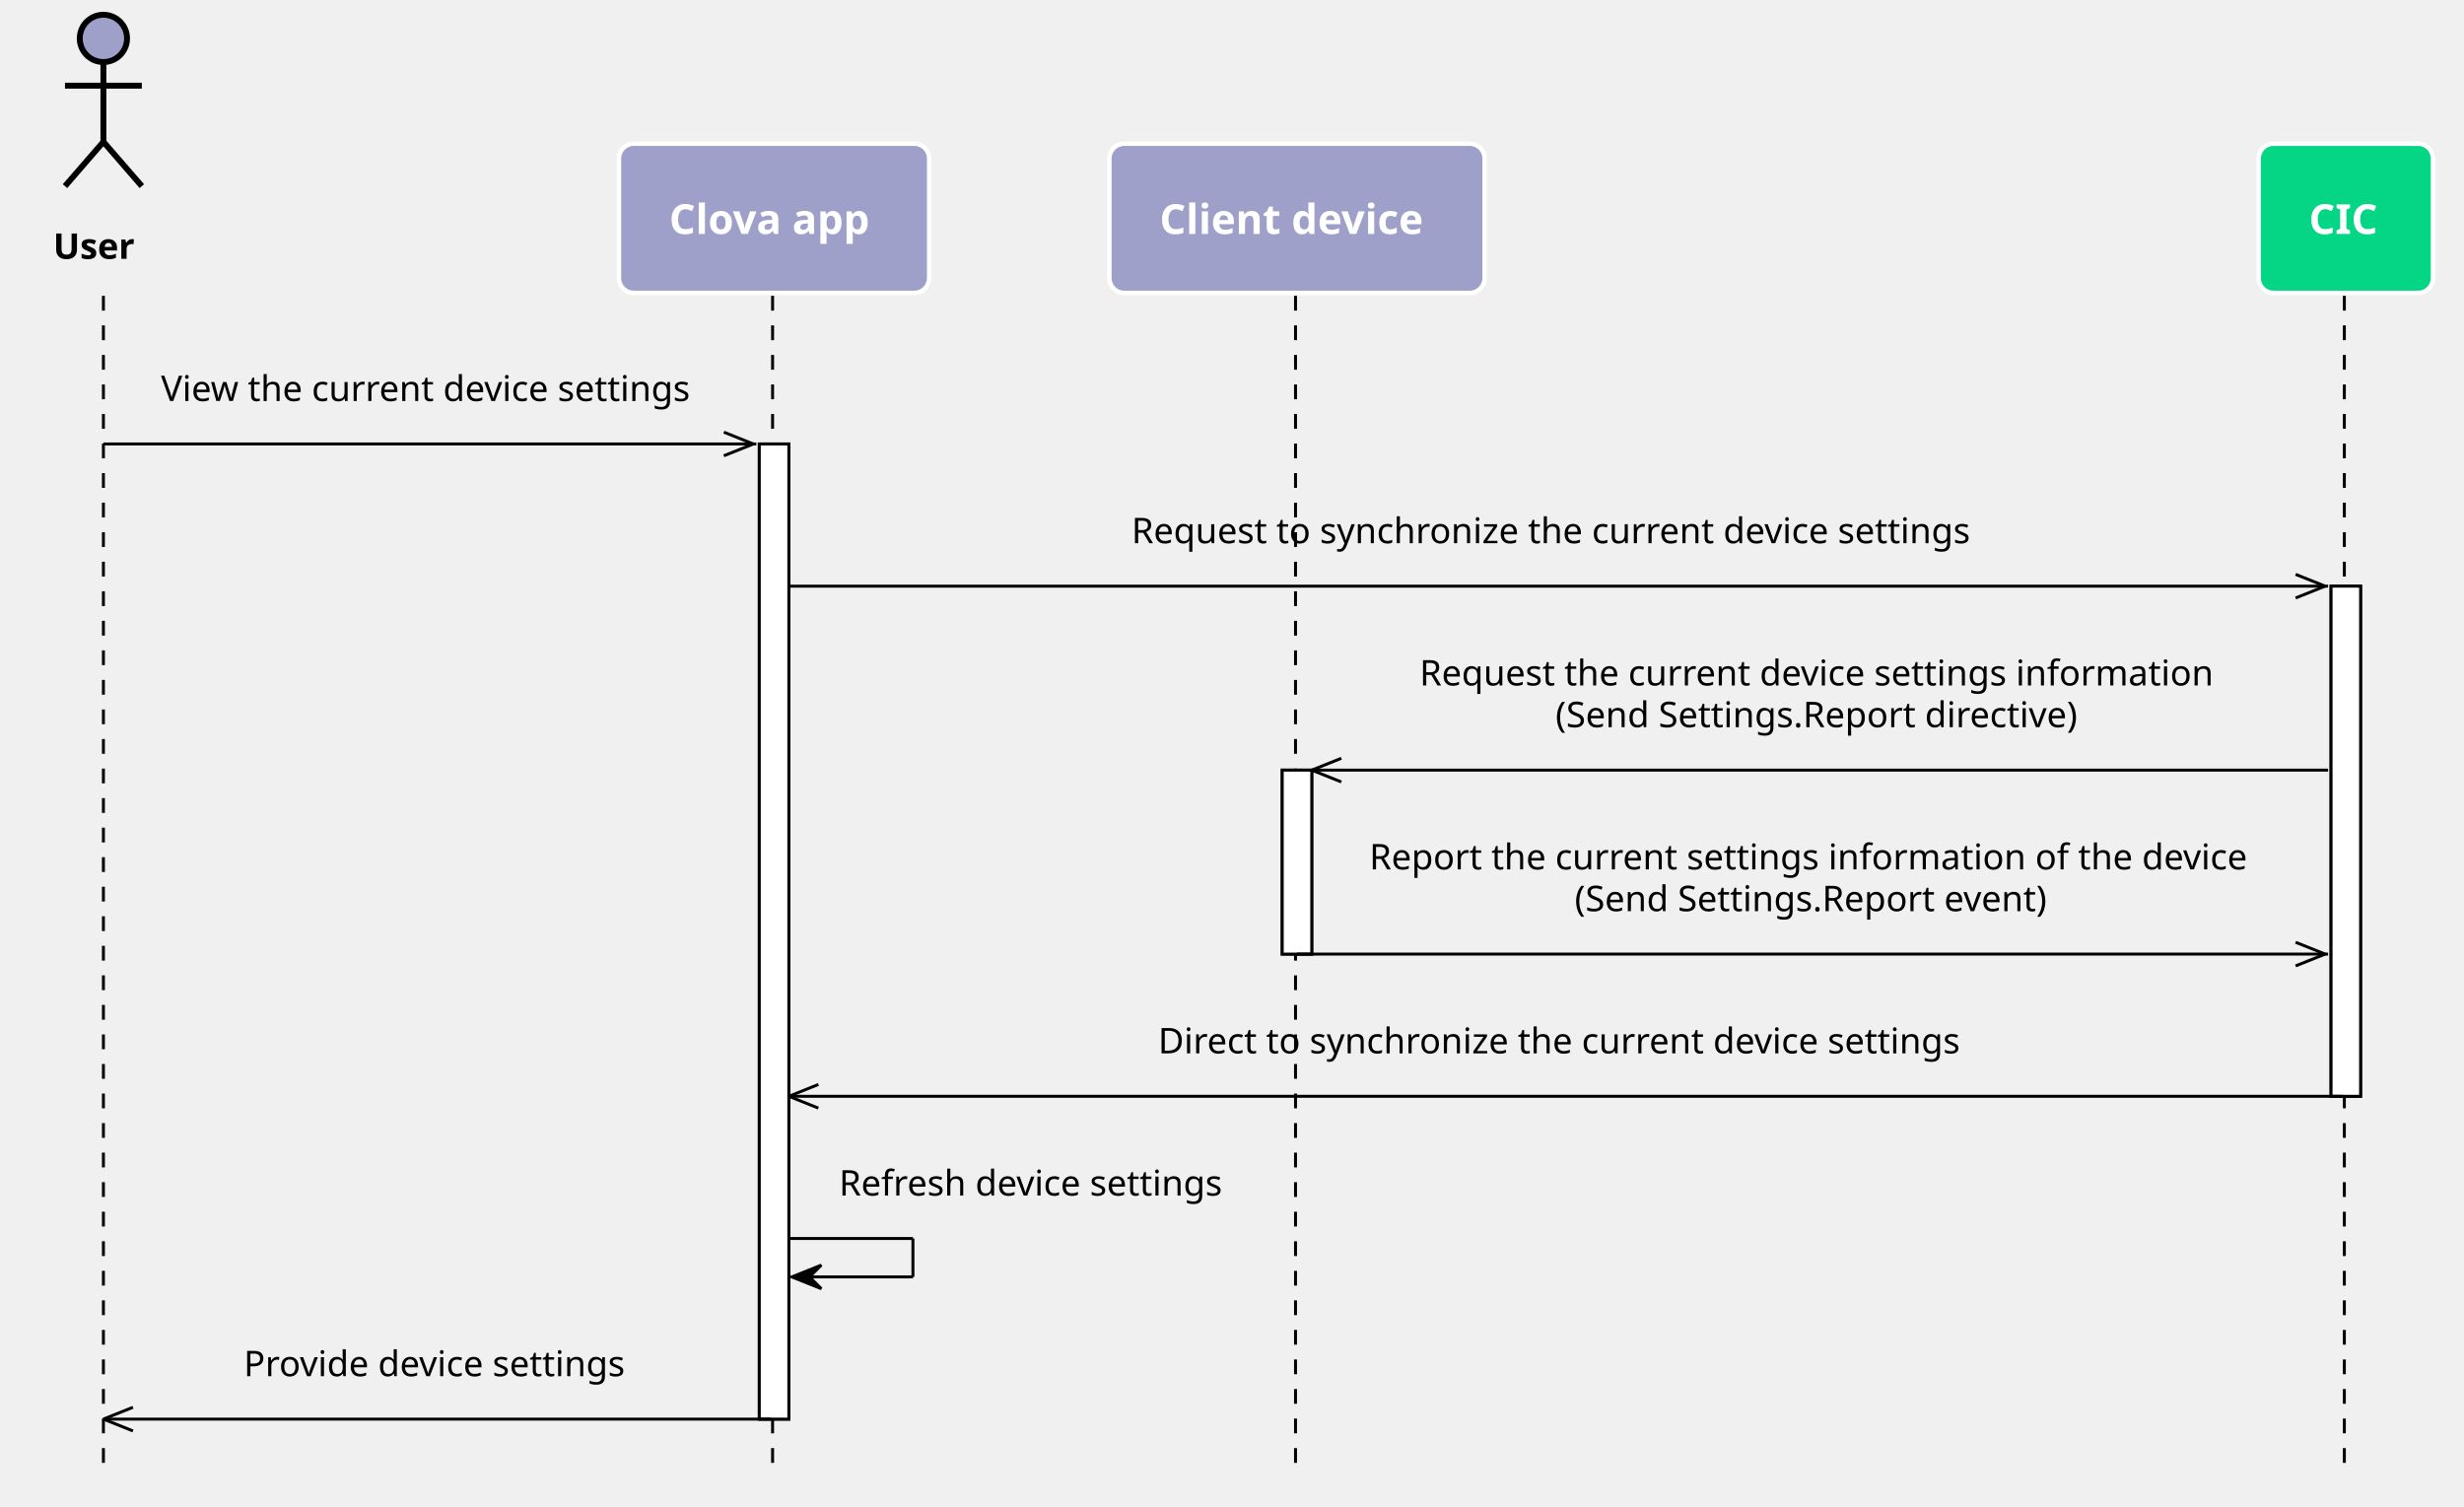
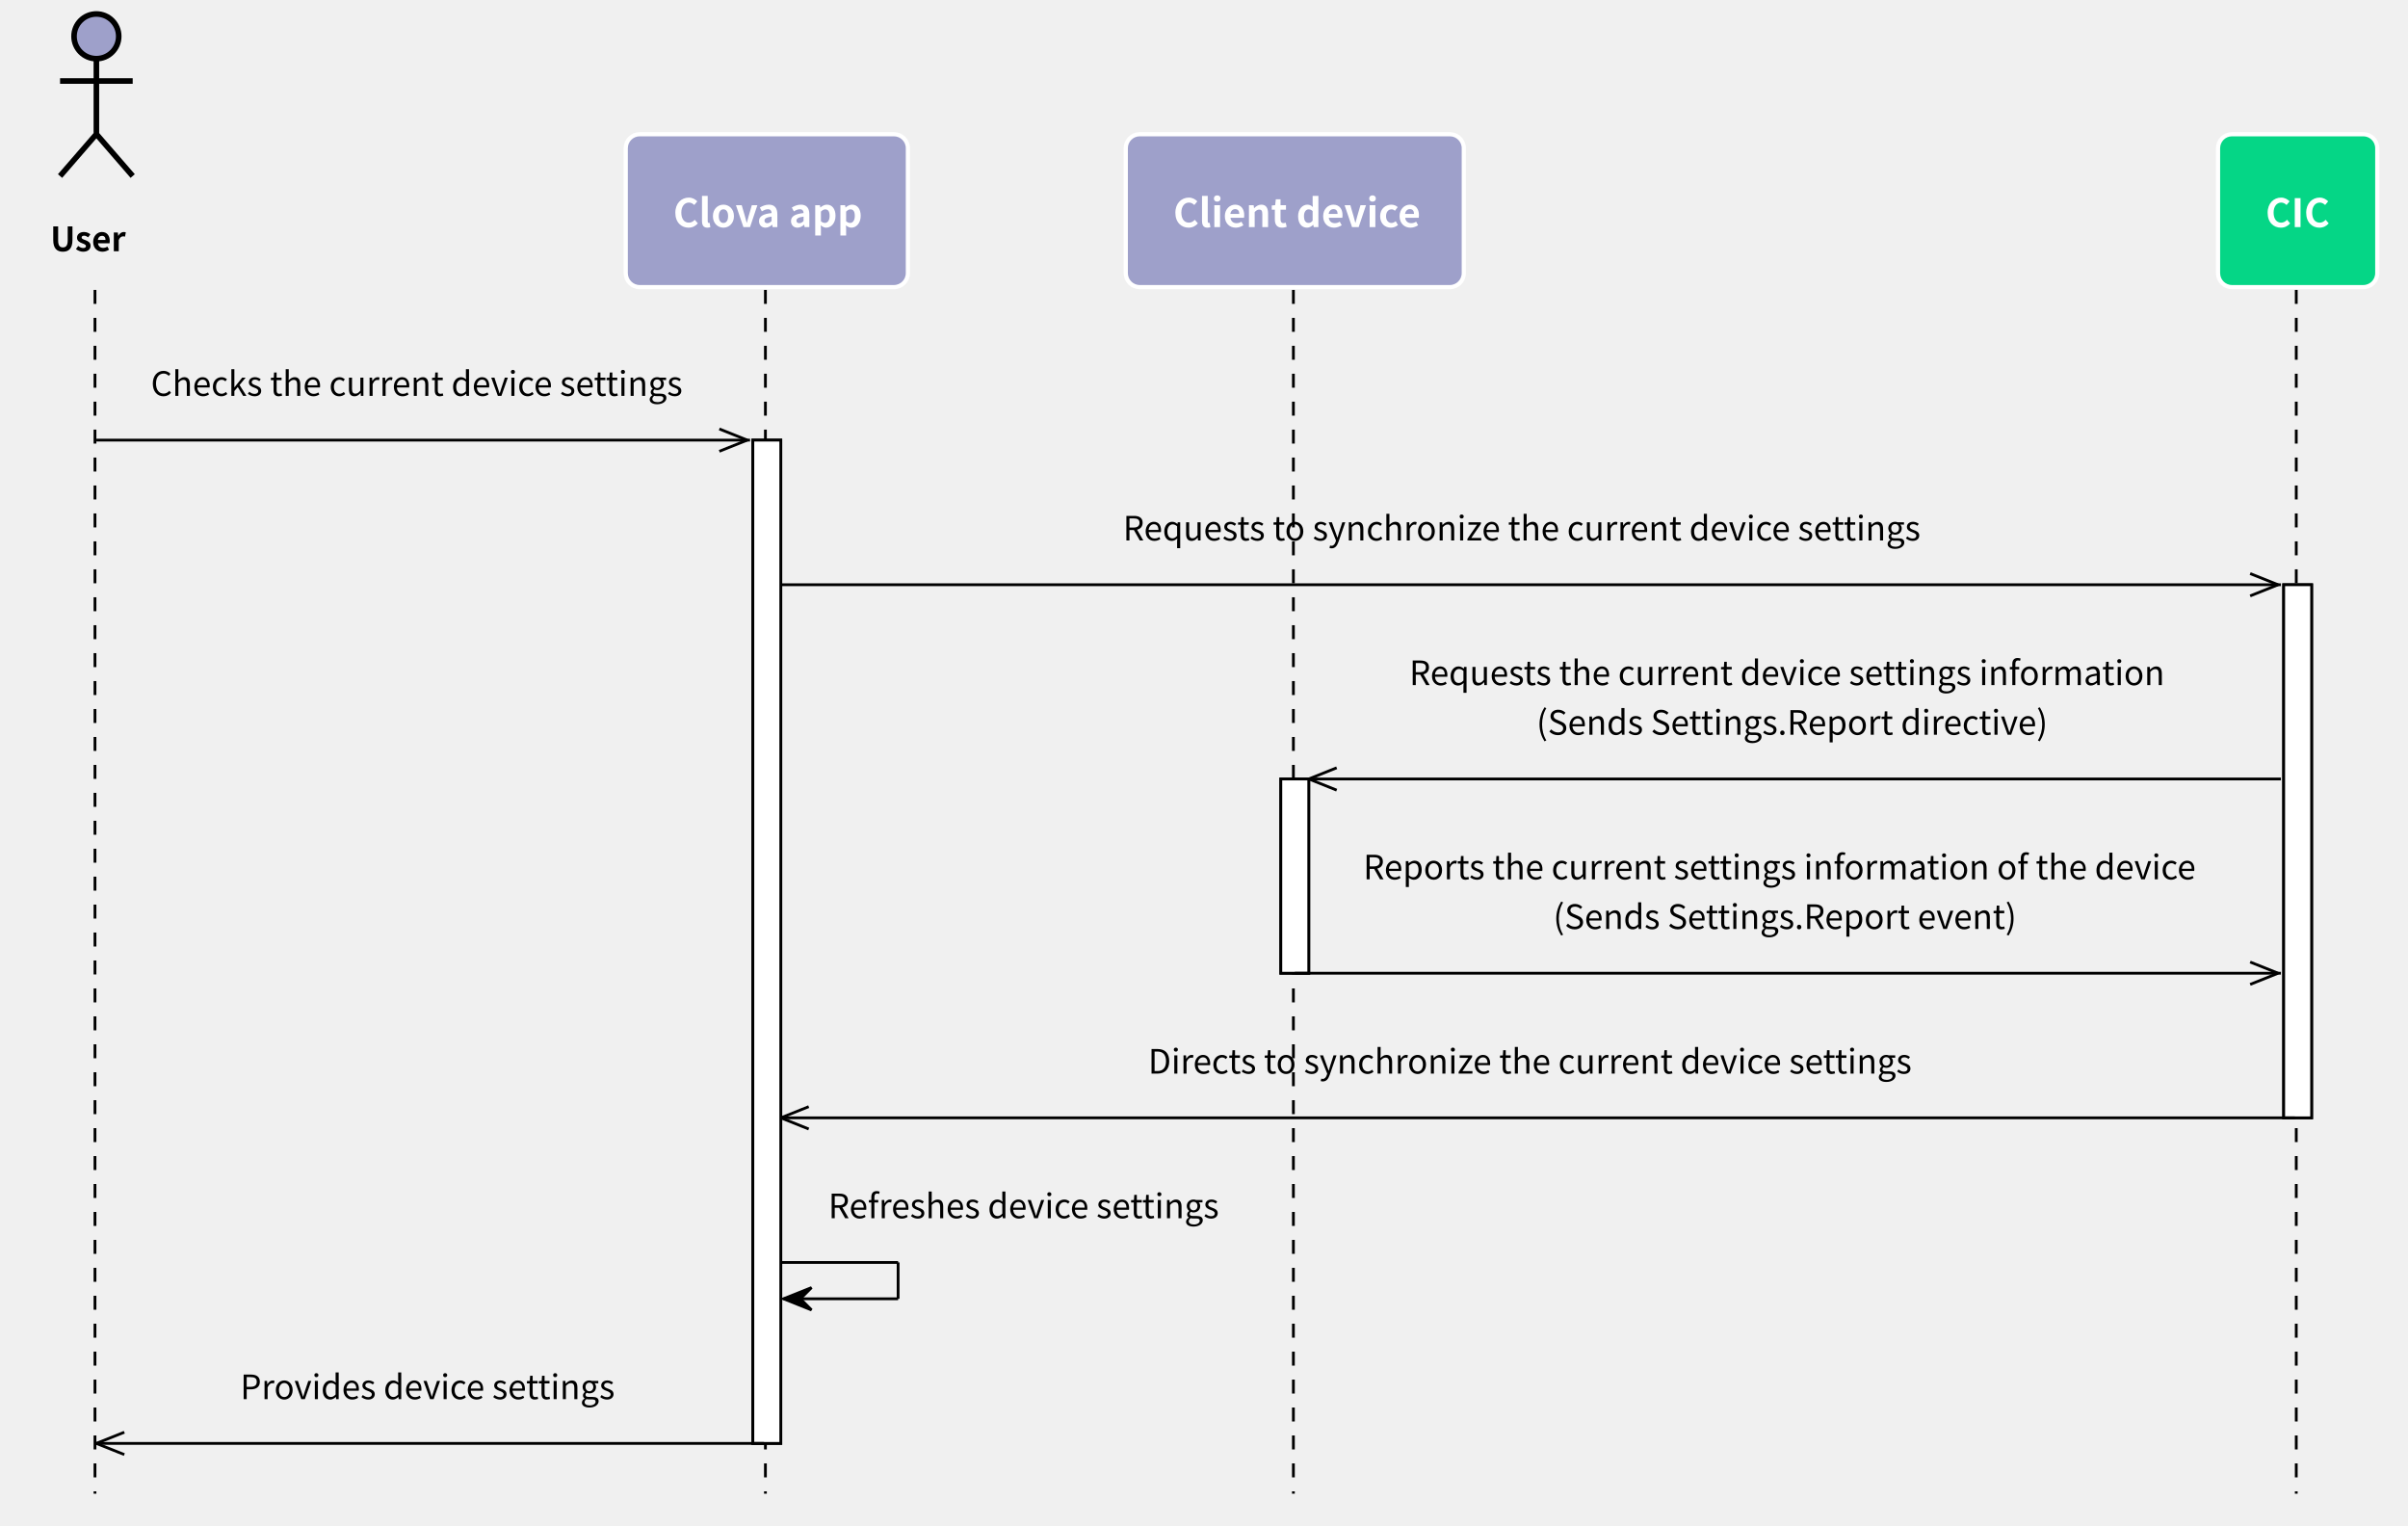
- <svg xmlns="http://www.w3.org/2000/svg" contentScriptType="application/ecmascript" contentStyleType="text/css" height="510px" preserveAspectRatio="none" style="width:834px;height:510px;" version="1.1" viewBox="0 0 834 510" width="834px" zoomAndPan="magnify">
+ <svg xmlns="http://www.w3.org/2000/svg" contentScriptType="application/ecmascript" contentStyleType="text/css" height="546px" preserveAspectRatio="none" style="width:862px;height:546px;" version="1.1" viewBox="0 0 862 546" width="862px" zoomAndPan="magnify">
  <defs />
  <g>
-     <rect fill="#FFFFFF" height="330.062" style="stroke: #000000; stroke-width: 1.0;" width="10" x="257" y="150.266" />
-     <rect fill="#FFFFFF" height="62.266" style="stroke: #000000; stroke-width: 1.0;" width="10" x="434" y="260.664" />
-     <rect fill="#FFFFFF" height="172.664" style="stroke: #000000; stroke-width: 1.0;" width="10" x="789" y="198.398" />
-     <line style="stroke: #000000; stroke-width: 1.0; stroke-dasharray: 5.0,5.0;" x1="35" x2="35" y1="100.133" y2="498.328" />
-     <line style="stroke: #000000; stroke-width: 1.0; stroke-dasharray: 5.0,5.0;" x1="261.5" x2="261.5" y1="100.133" y2="498.328" />
-     <line style="stroke: #000000; stroke-width: 1.0; stroke-dasharray: 5.0,5.0;" x1="438.5" x2="438.5" y1="100.133" y2="498.328" />
-     <line style="stroke: #000000; stroke-width: 1.0; stroke-dasharray: 5.0,5.0;" x1="793.5" x2="793.5" y1="100.133" y2="498.328" />
-     <text fill="#000000" font-family="sans-serif" font-size="12" font-weight="bold" lengthAdjust="spacingAndGlyphs" textLength="28" x="18" y="87.602">User</text>
-     <ellipse cx="35" cy="13" fill="#9EA0CA" rx="8" ry="8" style="stroke: #000000; stroke-width: 2.0;" />
-     <path d="M35,21 L35,48 M22,29 L48,29 M35,48 L22,63 M35,48 L48,63 " fill="none" style="stroke: #000000; stroke-width: 2.0;" />
-     <rect fill="#9EA0CA" height="50.488" rx="5" ry="5" style="stroke: #FFFFFF; stroke-width: 1.5;" width="105" x="209.5" y="48.645" />
-     <text fill="#FFFFFF" font-family="sans-serif" font-size="14" font-weight="bold" lengthAdjust="spacingAndGlyphs" textLength="71" x="226.5" y="79.18">Clova app</text>
-     <rect fill="#9EA0CA" height="50.488" rx="5" ry="5" style="stroke: #FFFFFF; stroke-width: 1.5;" width="127" x="375.5" y="48.645" />
-     <text fill="#FFFFFF" font-family="sans-serif" font-size="14" font-weight="bold" lengthAdjust="spacingAndGlyphs" textLength="93" x="392.5" y="79.18">Client device</text>
-     <rect fill="#05D686" height="50.488" rx="5" ry="5" style="stroke: #FFFFFF; stroke-width: 1.5;" width="59" x="764.5" y="48.645" />
-     <text fill="#FFFFFF" font-family="sans-serif" font-size="14" font-weight="bold" lengthAdjust="spacingAndGlyphs" textLength="25" x="781.5" y="79.18">CIC</text>
-     <rect fill="#FFFFFF" height="330.062" style="stroke: #000000; stroke-width: 1.0;" width="10" x="257" y="150.266" />
-     <rect fill="#FFFFFF" height="62.266" style="stroke: #000000; stroke-width: 1.0;" width="10" x="434" y="260.664" />
-     <rect fill="#FFFFFF" height="172.664" style="stroke: #000000; stroke-width: 1.0;" width="10" x="789" y="198.398" />
-     <line style="stroke: #000000; stroke-width: 1.0;" x1="255" x2="245" y1="150.266" y2="146.266" />
-     <line style="stroke: #000000; stroke-width: 1.0;" x1="255" x2="245" y1="150.266" y2="154.266" />
-     <line style="stroke: #000000; stroke-width: 1.0;" x1="35" x2="256" y1="150.266" y2="150.266" />
-     <text fill="#000000" font-family="sans-serif" font-size="12" lengthAdjust="spacingAndGlyphs" textLength="183" x="54.5" y="135.734">View the current device settings</text>
-     <line style="stroke: #000000; stroke-width: 1.0;" x1="787" x2="777" y1="198.398" y2="194.398" />
-     <line style="stroke: #000000; stroke-width: 1.0;" x1="787" x2="777" y1="198.398" y2="202.398" />
-     <line style="stroke: #000000; stroke-width: 1.0;" x1="267" x2="788" y1="198.398" y2="198.398" />
-     <text fill="#000000" font-family="sans-serif" font-size="12" lengthAdjust="spacingAndGlyphs" textLength="290" x="383" y="183.867">Request to synchronize the current device settings</text>
-     <line style="stroke: #000000; stroke-width: 1.0;" x1="444" x2="454" y1="260.664" y2="256.664" />
-     <line style="stroke: #000000; stroke-width: 1.0;" x1="444" x2="454" y1="260.664" y2="264.664" />
-     <line style="stroke: #000000; stroke-width: 1.0;" x1="444" x2="788" y1="260.664" y2="260.664" />
-     <text fill="#000000" font-family="sans-serif" font-size="12" lengthAdjust="spacingAndGlyphs" textLength="272" x="480.5" y="232">Request the current device settings information</text>
-     <text fill="#000000" font-family="sans-serif" font-size="12" lengthAdjust="spacingAndGlyphs" textLength="180" x="526.5" y="246.133">(Send Settings.Report directive)</text>
-     <line style="stroke: #000000; stroke-width: 1.0;" x1="787" x2="777" y1="322.93" y2="318.93" />
-     <line style="stroke: #000000; stroke-width: 1.0;" x1="787" x2="777" y1="322.93" y2="326.93" />
-     <line style="stroke: #000000; stroke-width: 1.0;" x1="439" x2="788" y1="322.93" y2="322.93" />
-     <text fill="#000000" font-family="sans-serif" font-size="12" lengthAdjust="spacingAndGlyphs" textLength="301" x="463.5" y="294.266">Report the current settings information of the device</text>
-     <text fill="#000000" font-family="sans-serif" font-size="12" lengthAdjust="spacingAndGlyphs" textLength="162" x="533" y="308.398">(Send Settings.Report event)</text>
-     <line style="stroke: #000000; stroke-width: 1.0;" x1="267" x2="277" y1="371.062" y2="367.062" />
-     <line style="stroke: #000000; stroke-width: 1.0;" x1="267" x2="277" y1="371.062" y2="375.062" />
-     <line style="stroke: #000000; stroke-width: 1.0;" x1="267" x2="793" y1="371.062" y2="371.062" />
-     <text fill="#000000" font-family="sans-serif" font-size="12" lengthAdjust="spacingAndGlyphs" textLength="277" x="392" y="356.531">Direct to synchronize the current device settings</text>
-     <line style="stroke: #000000; stroke-width: 1.0;" x1="267" x2="309" y1="419.195" y2="419.195" />
-     <line style="stroke: #000000; stroke-width: 1.0;" x1="309" x2="309" y1="419.195" y2="432.195" />
-     <line style="stroke: #000000; stroke-width: 1.0;" x1="268" x2="309" y1="432.195" y2="432.195" />
-     <polygon fill="#000000" points="278,428.195,268,432.195,278,436.195,274,432.195" style="stroke: #000000; stroke-width: 1.0;" />
-     <text fill="#000000" font-family="sans-serif" font-size="12" lengthAdjust="spacingAndGlyphs" textLength="133" x="284" y="404.664">Refresh device settings</text>
-     <line style="stroke: #000000; stroke-width: 1.0;" x1="35" x2="45" y1="480.328" y2="476.328" />
-     <line style="stroke: #000000; stroke-width: 1.0;" x1="35" x2="45" y1="480.328" y2="484.328" />
-     <line style="stroke: #000000; stroke-width: 1.0;" x1="35" x2="261" y1="480.328" y2="480.328" />
-     <text fill="#000000" font-family="sans-serif" font-size="12" lengthAdjust="spacingAndGlyphs" textLength="132" x="82.5" y="465.797">Provide device settings</text>
+     <rect fill="#FFFFFF" height="359.08" style="stroke: #000000; stroke-width: 1.0;" width="10" x="269.5" y="157.52" />
+     <rect fill="#FFFFFF" height="69.52" style="stroke: #000000; stroke-width: 1.0;" width="10" x="458.5" y="278.8" />
+     <rect fill="#FFFFFF" height="190.8" style="stroke: #000000; stroke-width: 1.0;" width="10" x="817.5" y="209.28" />
+     <line style="stroke: #000000; stroke-width: 1.0; stroke-dasharray: 5.0,5.0;" x1="34" x2="34" y1="103.76" y2="534.6" />
+     <line style="stroke: #000000; stroke-width: 1.0; stroke-dasharray: 5.0,5.0;" x1="274" x2="274" y1="103.76" y2="534.6" />
+     <line style="stroke: #000000; stroke-width: 1.0; stroke-dasharray: 5.0,5.0;" x1="463" x2="463" y1="103.76" y2="534.6" />
+     <line style="stroke: #000000; stroke-width: 1.0; stroke-dasharray: 5.0,5.0;" x1="822" x2="822" y1="103.76" y2="534.6" />
+     <text fill="#000000" font-family="Noto Sans CJK KR" font-size="12" font-weight="bold" lengthAdjust="spacingAndGlyphs" textLength="27" x="18" y="89.92">User</text>
+     <ellipse cx="34.5" cy="13" fill="#9EA0CA" rx="8" ry="8" style="stroke: #000000; stroke-width: 2.0;" />
+     <path d="M34.5,21 L34.5,48 M21.5,29 L47.5,29 M34.5,48 L21.5,63 M34.5,48 L47.5,63 " fill="none" style="stroke: #000000; stroke-width: 2.0;" />
+     <rect fill="#9EA0CA" height="54.72" rx="5" ry="5" style="stroke: #FFFFFF; stroke-width: 1.5;" width="101" x="224" y="48.04" />
+     <text fill="#FFFFFF" font-family="Noto Sans CJK KR" font-size="14" font-weight="bold" lengthAdjust="spacingAndGlyphs" textLength="67" x="241" y="81.28">Clova app</text>
+     <rect fill="#9EA0CA" height="54.72" rx="5" ry="5" style="stroke: #FFFFFF; stroke-width: 1.5;" width="121" x="403" y="48.04" />
+     <text fill="#FFFFFF" font-family="Noto Sans CJK KR" font-size="14" font-weight="bold" lengthAdjust="spacingAndGlyphs" textLength="87" x="420" y="81.28">Client device</text>
+     <rect fill="#05D686" height="54.72" rx="5" ry="5" style="stroke: #FFFFFF; stroke-width: 1.5;" width="57" x="794" y="48.04" />
+     <text fill="#FFFFFF" font-family="Noto Sans CJK KR" font-size="14" font-weight="bold" lengthAdjust="spacingAndGlyphs" textLength="23" x="811" y="81.28">CIC</text>
+     <rect fill="#FFFFFF" height="359.08" style="stroke: #000000; stroke-width: 1.0;" width="10" x="269.5" y="157.52" />
+     <rect fill="#FFFFFF" height="69.52" style="stroke: #000000; stroke-width: 1.0;" width="10" x="458.5" y="278.8" />
+     <rect fill="#FFFFFF" height="190.8" style="stroke: #000000; stroke-width: 1.0;" width="10" x="817.5" y="209.28" />
+     <line style="stroke: #000000; stroke-width: 1.0;" x1="267.5" x2="257.5" y1="157.52" y2="153.52" />
+     <line style="stroke: #000000; stroke-width: 1.0;" x1="267.5" x2="257.5" y1="157.52" y2="161.52" />
+     <line style="stroke: #000000; stroke-width: 1.0;" x1="34.5" x2="268.5" y1="157.52" y2="157.52" />
+     <text fill="#000000" font-family="Noto Sans CJK KR" font-size="12" lengthAdjust="spacingAndGlyphs" textLength="196" x="54" y="141.68">Checks the current device settings</text>
+     <line style="stroke: #000000; stroke-width: 1.0;" x1="815.5" x2="805.5" y1="209.28" y2="205.28" />
+     <line style="stroke: #000000; stroke-width: 1.0;" x1="815.5" x2="805.5" y1="209.28" y2="213.28" />
+     <line style="stroke: #000000; stroke-width: 1.0;" x1="279.5" x2="816.5" y1="209.28" y2="209.28" />
+     <text fill="#000000" font-family="Noto Sans CJK KR" font-size="12" lengthAdjust="spacingAndGlyphs" textLength="293" x="402" y="193.44">Requests to synchronize the current device settings</text>
+     <line style="stroke: #000000; stroke-width: 1.0;" x1="468.5" x2="478.5" y1="278.8" y2="274.8" />
+     <line style="stroke: #000000; stroke-width: 1.0;" x1="468.5" x2="478.5" y1="278.8" y2="282.8" />
+     <line style="stroke: #000000; stroke-width: 1.0;" x1="468.5" x2="816.5" y1="278.8" y2="278.8" />
+     <text fill="#000000" font-family="Noto Sans CJK KR" font-size="12" lengthAdjust="spacingAndGlyphs" textLength="277" x="504.5" y="245.2">Requests the current device settings information</text>
+     <text fill="#000000" font-family="Noto Sans CJK KR" font-size="12" lengthAdjust="spacingAndGlyphs" textLength="186" x="550" y="262.96">(Sends Settings.Report directive)</text>
+     <line style="stroke: #000000; stroke-width: 1.0;" x1="815.5" x2="805.5" y1="348.32" y2="344.32" />
+     <line style="stroke: #000000; stroke-width: 1.0;" x1="815.5" x2="805.5" y1="348.32" y2="352.32" />
+     <line style="stroke: #000000; stroke-width: 1.0;" x1="463.5" x2="816.5" y1="348.32" y2="348.32" />
+     <text fill="#000000" font-family="Noto Sans CJK KR" font-size="12" lengthAdjust="spacingAndGlyphs" textLength="305" x="488" y="314.72">Reports the current settings information of the device</text>
+     <text fill="#000000" font-family="Noto Sans CJK KR" font-size="12" lengthAdjust="spacingAndGlyphs" textLength="169" x="556" y="332.48">(Sends Settings.Report event)</text>
+     <line style="stroke: #000000; stroke-width: 1.0;" x1="279.5" x2="289.5" y1="400.08" y2="396.08" />
+     <line style="stroke: #000000; stroke-width: 1.0;" x1="279.5" x2="289.5" y1="400.08" y2="404.08" />
+     <line style="stroke: #000000; stroke-width: 1.0;" x1="279.5" x2="821.5" y1="400.08" y2="400.08" />
+     <text fill="#000000" font-family="Noto Sans CJK KR" font-size="12" lengthAdjust="spacingAndGlyphs" textLength="280" x="411" y="384.24">Directs to synchronize the current device settings</text>
+     <line style="stroke: #000000; stroke-width: 1.0;" x1="279.5" x2="321.5" y1="451.84" y2="451.84" />
+     <line style="stroke: #000000; stroke-width: 1.0;" x1="321.5" x2="321.5" y1="451.84" y2="464.84" />
+     <line style="stroke: #000000; stroke-width: 1.0;" x1="280.5" x2="321.5" y1="464.84" y2="464.84" />
+     <polygon fill="#000000" points="290.5,460.84,280.5,464.84,290.5,468.84,286.5,464.84" style="stroke: #000000; stroke-width: 1.0;" />
+     <text fill="#000000" font-family="Noto Sans CJK KR" font-size="12" lengthAdjust="spacingAndGlyphs" textLength="145" x="296.5" y="436">Refreshes device settings</text>
+     <line style="stroke: #000000; stroke-width: 1.0;" x1="34.5" x2="44.5" y1="516.6" y2="512.6" />
+     <line style="stroke: #000000; stroke-width: 1.0;" x1="34.5" x2="44.5" y1="516.6" y2="520.6" />
+     <line style="stroke: #000000; stroke-width: 1.0;" x1="34.5" x2="273.5" y1="516.6" y2="516.6" />
+     <text fill="#000000" font-family="Noto Sans CJK KR" font-size="12" lengthAdjust="spacingAndGlyphs" textLength="137" x="86" y="500.76">Provides device settings</text>
  </g>
</svg>
